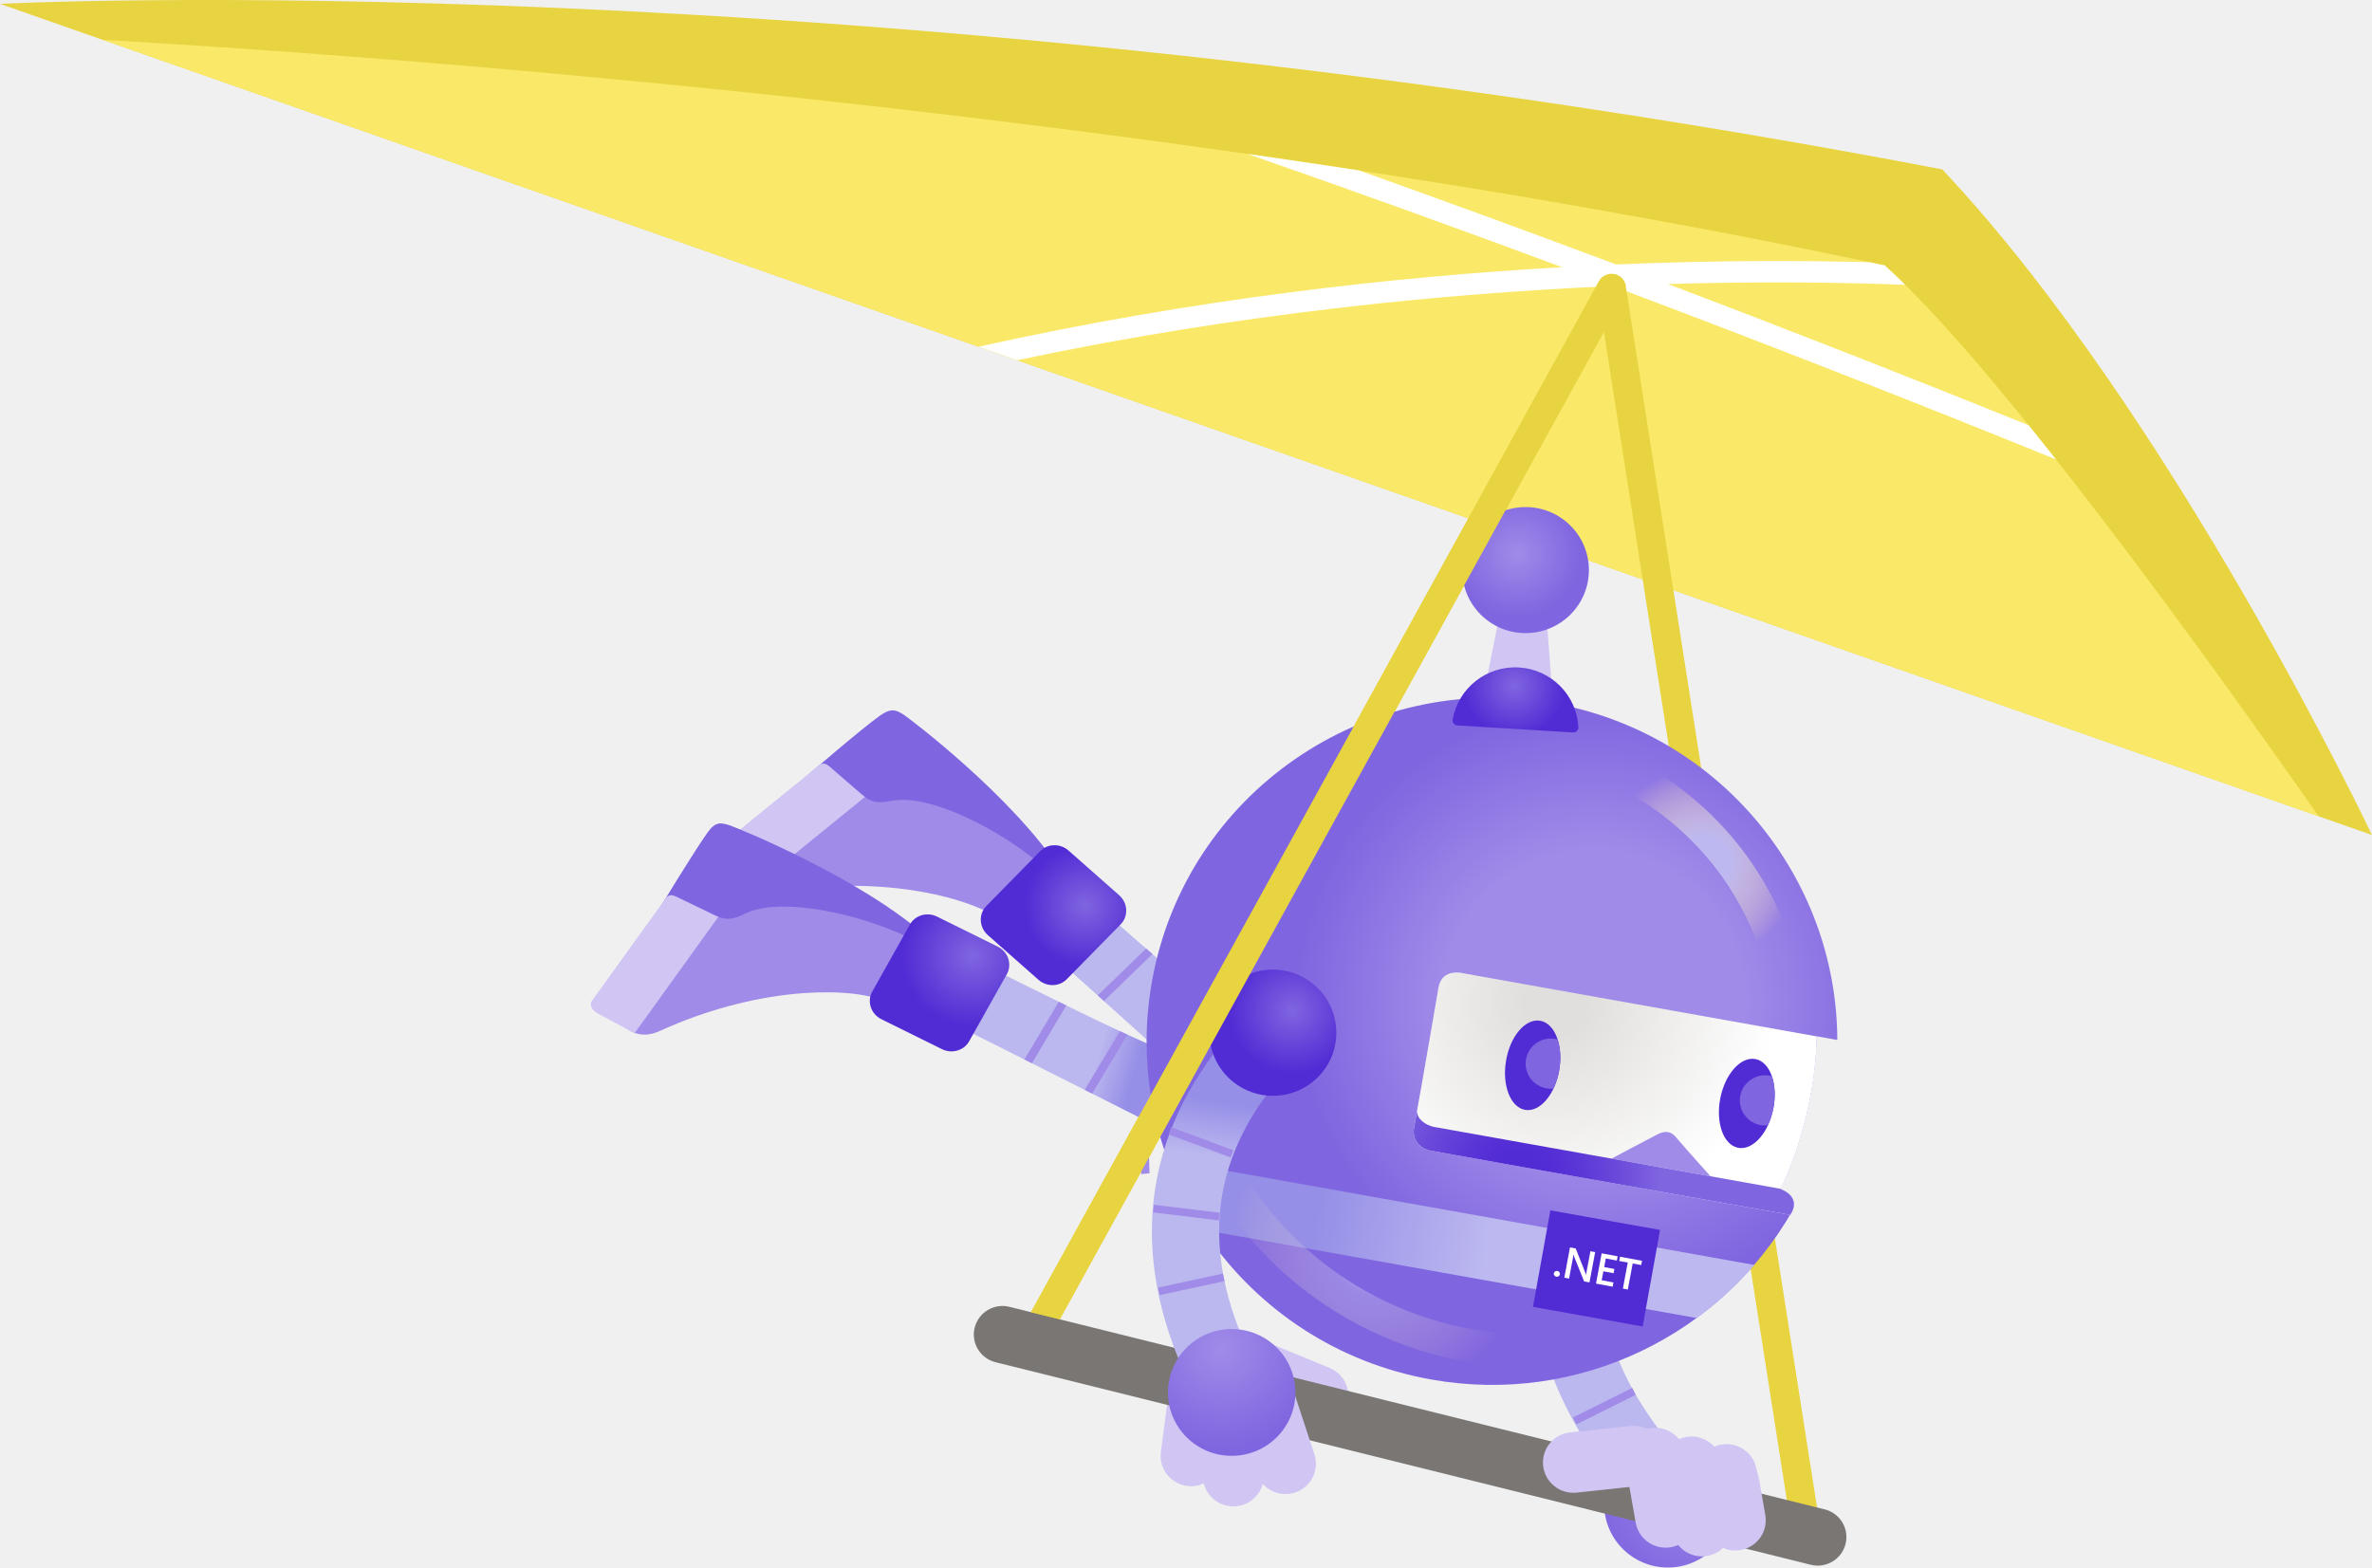
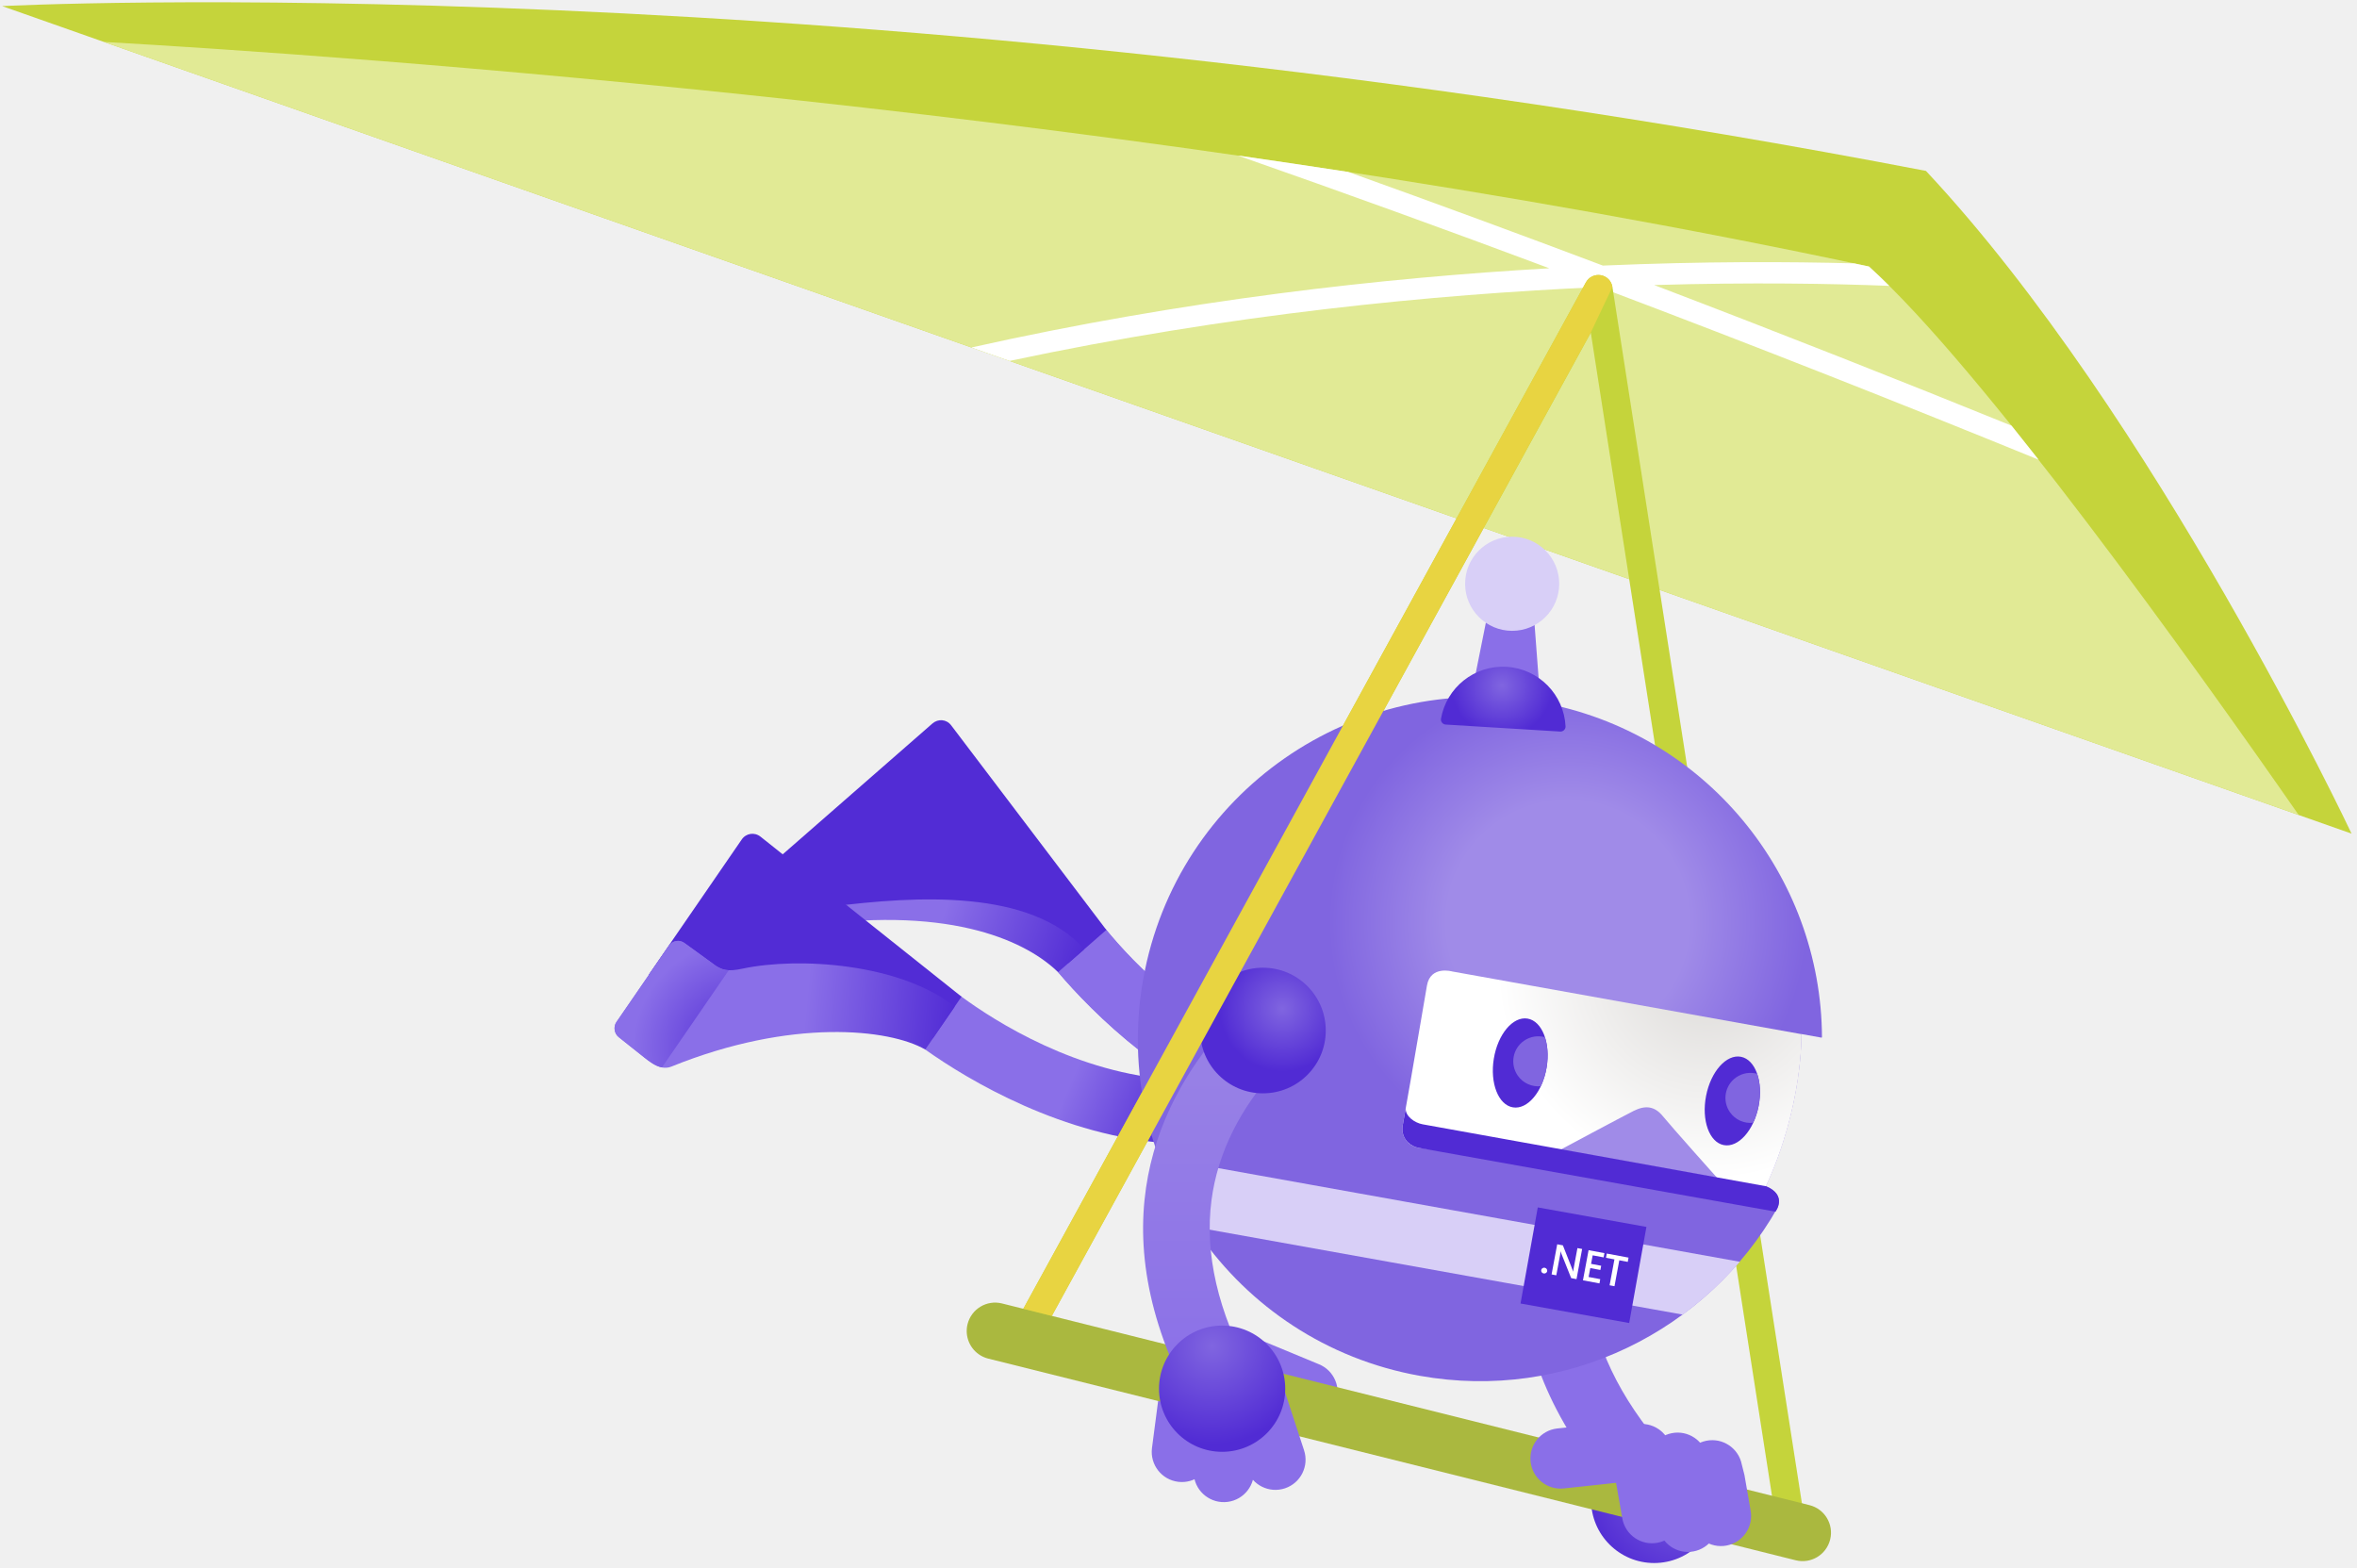
- <svg xmlns="http://www.w3.org/2000/svg" width="354" height="234" viewBox="0 0 354 234" fill="none">
-   <path d="M0 0.576C0 0.576 126.412 -5.999 289.865 25.284C324.236 61.806 353.995 124.643 353.995 124.643L0 0.576Z" fill="#E8D441" />
-   <path d="M15.33 5.947L346.027 121.846C330.31 99.371 298.496 55.084 281.281 39.618C171.243 16.214 51.655 8.01 15.33 5.947Z" fill="#FAE969" />
-   <path d="M302.763 63.48C286.284 56.828 268.181 49.699 248.919 42.396C263.601 41.966 275.726 42.181 284.343 42.52C283.276 41.467 282.251 40.493 281.276 39.614C280.536 39.459 279.796 39.303 279.051 39.147C269.298 38.882 256.377 38.832 241.185 39.477C228.789 34.824 215.955 30.12 202.805 25.434C197.227 24.583 191.687 23.764 186.187 22.977C202.294 28.587 218.015 34.261 233.125 39.884C208.148 41.298 177.975 44.643 146.041 51.758L151.793 53.771C184.858 46.77 215.79 43.787 240.666 42.698C264.677 51.717 287.024 60.529 306.833 68.578C305.467 66.848 304.106 65.146 302.763 63.48Z" fill="white" />
-   <path d="M153.011 201.663C152.037 201.077 151.692 199.824 152.243 198.817L238.633 41.993C239.074 41.193 239.976 40.763 240.881 40.918C241.787 41.078 242.486 41.788 242.629 42.689L271.712 228.453C271.896 229.615 271.096 230.704 269.928 230.887C268.76 231.07 267.665 230.274 267.482 229.112L239.369 49.534L156 200.867C155.43 201.901 154.129 202.276 153.094 201.713C153.067 201.695 153.039 201.681 153.011 201.663Z" fill="#E8D441" />
-   <path d="M242.992 223.594L250.542 217.032C243.636 209.162 239.778 201.096 239.07 193.052C238.449 185.973 240.252 178.725 244.422 171.505L235.732 166.536C227.979 179.961 222.944 200.752 242.992 223.594Z" fill="url(#paint0_linear)" />
-   <path d="M229.372 183.592L229.212 184.729L239.002 186.096L239.162 184.959L229.372 183.592Z" fill="#A08BE8" />
-   <path d="M248.919 233.994C254.171 233.994 258.428 229.758 258.428 224.532C258.428 219.306 254.171 215.069 248.919 215.069C243.667 215.069 239.41 219.306 239.41 224.532C239.41 229.758 243.667 233.994 248.919 233.994Z" fill="url(#paint1_radial)" />
-   <path d="M239.205 194.523L229.364 195.467L229.475 196.61L239.315 195.667L239.205 194.523Z" fill="#A08BE8" />
-   <path d="M243.596 207.186L234.756 211.591L235.273 212.618L244.113 208.213L243.596 207.186Z" fill="#A08BE8" />
-   <path d="M170.057 165.068L171.289 164.926L171.551 175.148L170.3 175.262L170.057 165.068Z" fill="#A08BE8" />
-   <path d="M158.382 130.046C151.081 118.831 135.792 107.301 134.881 106.697C133.617 105.855 132.863 105.736 131.313 106.839C128.412 108.907 120.751 115.541 120.751 115.541L152.198 135.665L158.382 130.046Z" fill="#8065E0" />
-   <path d="M149.255 137.197C143.921 133.642 131.042 130.696 116.296 133.121C114.571 133.404 113.242 133.162 112.024 132.087L110.231 130.233C109.656 129.726 109.592 128.865 110.088 128.316L122.531 114.507C122.88 114.118 123.496 114.095 123.901 114.452L128.393 118.419C129.791 119.655 130.757 120.021 133.024 119.554C138.702 118.392 149.365 123.901 155.619 129.295C161.877 134.685 149.255 137.197 149.255 137.197Z" fill="#A08BE8" />
-   <path d="M112.521 132.43C112.148 132.251 111.868 131.903 111.518 131.597L107.932 128.225C107.357 127.717 106.98 126.793 107.477 126.239L122.177 114.297C122.526 113.908 123.142 113.885 123.547 114.242L128.393 118.41C128.633 118.621 128.858 118.804 129.083 118.968L112.521 132.43Z" fill="#D0C5F3" />
-   <path d="M157.003 142.514L163.666 135.12C172.664 143.063 178.274 147.996 184.803 153.098C186.583 154.489 178.016 161.251 175.078 158.68C170.241 154.457 164.397 149.044 157.003 142.514Z" fill="url(#paint2_linear)" />
-   <path d="M171.059 141.59L171.993 142.409L164.755 149.423L163.827 148.586L171.059 141.59Z" fill="#A08BE8" />
-   <path d="M159.297 146.079L167.335 137.893C168.438 136.667 168.296 134.754 167.013 133.624L159.477 126.971C158.194 125.841 156.263 125.919 155.154 127.145L147.117 135.331C146.013 136.557 146.156 138.47 147.439 139.6L154.975 146.253C156.258 147.383 158.194 147.305 159.297 146.079Z" fill="url(#paint3_radial)" />
-   <path d="M138.399 139.929C128.407 131.007 110.024 123.581 108.985 123.233C107.541 122.753 106.778 122.62 105.578 124.299C103.642 127.008 98.363 135.683 98.363 135.683L133.907 146.962L138.399 139.929Z" fill="#8065E0" />
-   <path d="M131.47 149.204C125.386 147.159 112.185 147.667 98.588 153.848C96.997 154.571 95.65 154.681 94.197 153.958L91.981 152.636C91.291 152.297 91.001 151.483 91.337 150.824L99.715 134.26C99.949 133.793 100.538 133.61 101.025 133.848L106.405 136.507C108.083 137.335 109.109 137.436 111.173 136.397C116.351 133.798 128.085 136.337 135.539 139.92C142.992 143.494 131.47 149.204 131.47 149.204Z" fill="#A08BE8" />
-   <path d="M94.758 154.164C94.353 154.091 93.99 153.825 93.572 153.619L89.226 151.295C88.537 150.956 87.934 150.16 88.265 149.497L99.319 134.15C99.554 133.684 100.142 133.501 100.63 133.738L106.4 136.502C106.685 136.644 106.957 136.763 107.21 136.859L94.758 154.164Z" fill="#D0C5F3" />
-   <path d="M141.553 152.48L146.041 143.613C156.814 148.939 165.749 153.487 173.395 156.717C175.478 157.596 177.984 170.727 174.471 169.007C168.687 166.179 150.405 156.854 141.553 152.48Z" fill="url(#paint4_linear)" />
-   <path d="M144.703 155.322L150.313 145.328C151.058 143.86 150.419 142.052 148.883 141.293L139.857 136.832C138.321 136.072 136.477 136.649 135.732 138.122L130.122 148.115C129.378 149.584 130.017 151.391 131.552 152.151L140.579 156.612C142.11 157.371 143.958 156.79 144.703 155.322Z" fill="url(#paint5_radial)" />
-   <path d="M152.888 158.149L154.005 158.717L159.132 150.092C158.764 149.913 158.387 149.726 158.015 149.542L152.888 158.149Z" fill="#A08BE8" />
-   <path d="M167.146 153.926L168.263 154.47L163.003 163.255L161.886 162.693L167.146 153.926Z" fill="#A08BE8" />
-   <path d="M265.744 177.499C271.404 165.296 271.087 154.686 271.087 154.686L274.112 155.225L274.2 155.18C274.103 130.911 256.63 109.415 231.768 104.972C203.757 99.966 176.973 118.506 171.942 146.385C166.912 174.264 185.543 200.913 213.555 205.918C235.658 209.867 256.994 199.156 267.486 180.766C267.836 179.97 268.089 178.469 265.744 177.499Z" fill="url(#paint6_radial)" />
-   <path d="M267.197 181.315C267.197 181.315 269.086 178.876 265.762 177.504C271.353 165.447 271.114 154.96 271.105 154.704L218.484 145.305C218.484 145.305 215.229 144.377 214.686 147.392C214.144 150.403 212.732 158.941 211.031 168.357C210.681 170.293 212.107 171.51 213.362 171.734L267.399 181.388C267.27 181.343 267.197 181.315 267.197 181.315Z" fill="url(#paint7_radial)" />
-   <path d="M240.509 172.951C240.509 172.951 246.285 169.872 247.406 169.309C248.528 168.751 249.397 168.861 250.161 169.803C250.924 170.741 255.278 175.591 255.278 175.591L240.509 172.951Z" fill="#A08BE8" />
-   <path d="M267.197 181.315C267.197 181.315 269.086 178.877 265.762 177.504C265.767 177.49 265.771 177.476 265.78 177.467L214.033 168.225C212.828 168.01 211.408 167.017 211.486 165.832C211.339 166.664 211.187 167.506 211.035 168.357C210.718 170.114 211.863 171.276 213.012 171.647C213.127 171.684 213.242 171.716 213.366 171.739L216.902 172.37L267.403 181.393C267.27 181.343 267.197 181.315 267.197 181.315Z" fill="url(#paint8_radial)" />
-   <path d="M261.822 188.829L174.361 173.203C175.726 176.873 177.506 180.364 179.653 183.612L253.228 196.753C256.373 194.452 259.261 191.798 261.822 188.829Z" fill="url(#paint9_linear)" />
-   <path d="M221.685 102.313L231.626 102.917L230.849 92.677L223.712 92.242L221.685 102.313Z" fill="#D0C5F3" />
-   <path d="M227.676 94.507C232.897 94.507 237.13 90.296 237.13 85.1C237.13 79.904 232.897 75.693 227.676 75.693C222.455 75.693 218.222 79.904 218.222 85.1C218.222 90.296 222.455 94.507 227.676 94.507Z" fill="url(#paint10_radial)" />
-   <path d="M217.505 108.289C217.059 108.262 216.723 107.854 216.797 107.415C217.611 102.753 221.832 99.344 226.692 99.637C231.552 99.93 235.327 103.823 235.562 108.554C235.585 109.003 235.203 109.364 234.752 109.337L217.505 108.289Z" fill="url(#paint11_radial)" />
-   <path d="M232.715 159.676C233.321 156 232.031 152.729 229.833 152.37C227.636 152.011 225.363 154.7 224.756 158.376C224.15 162.051 225.44 165.322 227.638 165.681C229.835 166.04 232.108 163.351 232.715 159.676Z" fill="#512BD4" />
-   <path d="M264.655 165.485C265.371 161.829 264.18 158.522 261.994 158.098C259.808 157.673 257.456 160.293 256.739 163.949C256.023 167.605 257.214 170.913 259.4 171.337C261.586 171.761 263.939 169.141 264.655 165.485Z" fill="#512BD4" />
-   <path d="M229.304 155.697C230.26 155.033 231.414 154.878 232.458 155.161C232.872 156.429 232.991 158.007 232.715 159.677C232.545 160.716 232.237 161.672 231.837 162.51C230.522 162.642 229.175 162.08 228.366 160.922C227.17 159.215 227.593 156.877 229.304 155.697Z" fill="#8065E0" />
-   <path d="M261.274 161.183C262.231 160.519 263.39 160.359 264.433 160.647C264.893 161.974 264.999 163.681 264.649 165.47C264.47 166.385 264.19 167.236 263.831 167.991C262.507 168.133 261.146 167.57 260.332 166.404C259.141 164.706 259.564 162.368 261.274 161.183Z" fill="#8065E0" />
-   <path d="M228.781 195.087L245.151 198.011L247.75 183.604L231.38 180.679L228.781 195.087Z" fill="#512BD4" />
-   <path d="M232.265 190.581C232.141 190.558 232.044 190.499 231.971 190.398C231.902 190.297 231.874 190.192 231.897 190.073C231.92 189.954 231.98 189.863 232.086 189.794C232.187 189.725 232.302 189.702 232.426 189.725C232.55 189.748 232.651 189.812 232.72 189.908C232.794 190.009 232.817 190.119 232.798 190.238C232.775 190.352 232.716 190.444 232.61 190.512C232.504 190.586 232.389 190.604 232.265 190.581Z" fill="white" />
-   <path d="M237.217 191.432L236.412 191.281L234.918 187.566C234.881 187.47 234.854 187.378 234.835 187.277L234.817 187.273C234.817 187.374 234.785 187.579 234.725 187.9L234.169 190.86L233.46 190.727L234.307 186.207L235.162 186.367L236.596 189.991C236.656 190.142 236.698 190.242 236.711 190.297L236.725 190.302C236.725 190.178 236.753 189.973 236.808 189.689L237.355 186.779L238.063 186.911L237.217 191.432Z" fill="white" />
-   <path d="M240.675 192.073L238.188 191.611L239.034 187.09L241.42 187.534L241.3 188.17L239.65 187.863L239.411 189.144L240.933 189.428L240.813 190.059L239.291 189.776L239.038 191.112L240.79 191.437L240.675 192.073Z" fill="white" />
-   <path d="M244.937 188.847L243.663 188.609L242.937 192.494L242.201 192.356L242.928 188.472L241.659 188.234L241.778 187.598L245.057 188.206L244.937 188.847Z" fill="white" />
-   <path d="M262.893 142.574C259.49 132.05 252.152 123.279 242.487 118.031C241.328 117.404 240.744 116.077 241.043 114.8C241.355 113.478 242.836 112.796 244.045 113.427C255.159 119.211 263.615 129.145 267.482 141.11C267.891 142.368 267.192 143.722 265.928 144.125C264.659 144.528 263.302 143.837 262.893 142.574Z" fill="url(#paint12_radial)" />
-   <path d="M186.274 208.975L194.974 212.562C197.296 213.5 199.949 212.388 200.892 210.078C201.834 207.767 200.717 205.127 198.395 204.189L189.475 200.51L186.274 208.975Z" fill="#D0C5F3" />
-   <path d="M178.439 211.61L179.561 220.913C179.878 223.388 182.15 225.14 184.642 224.829C187.129 224.514 188.89 222.253 188.578 219.773L187.428 210.233L178.439 211.61Z" fill="#D0C5F3" />
-   <path d="M174.466 207.488L173.248 216.776C172.94 219.256 174.71 221.512 177.197 221.819C179.69 222.125 181.957 220.364 182.265 217.888L183.515 208.362L174.466 207.488Z" fill="#D0C5F3" />
-   <path d="M231.331 200.981C231.042 199.929 230.067 199.16 228.917 199.174C209.812 199.407 192.017 188.54 183.58 171.496C182.977 170.275 181.492 169.776 180.269 170.375C179.041 170.975 178.54 172.452 179.143 173.67C188.417 192.411 207.977 204.353 228.977 204.097C230.343 204.079 231.437 202.967 231.419 201.608C231.419 201.388 231.386 201.183 231.331 200.981Z" fill="url(#paint13_radial)" />
-   <path d="M147.398 202.857C145.834 201.915 144.997 200.039 145.462 198.181C146.037 195.898 148.359 194.507 150.653 195.079L272.315 225.314C274.609 225.882 276.007 228.197 275.432 230.48C274.857 232.763 272.535 234.154 270.241 233.582L148.579 203.347C148.152 203.242 147.756 203.072 147.398 202.857Z" fill="#797673" />
-   <path d="M184.61 211.038L187.539 219.942C188.334 222.308 190.909 223.585 193.291 222.793C195.668 222.001 196.951 219.439 196.156 217.069L193.153 207.941L184.61 211.038Z" fill="#D0C5F3" />
-   <path d="M179.423 210.251L188.215 205.47C183.18 196.3 181.161 187.593 182.219 179.59C183.148 172.549 186.481 165.854 192.119 159.7L184.711 152.979C174.236 164.418 164.81 183.64 179.423 210.251Z" fill="url(#paint14_linear)" />
-   <path d="M174.804 168.262L174.4 169.338L183.663 172.777L184.066 171.701L174.804 168.262Z" fill="#A08BE8" />
-   <path d="M183.819 217.321C189.071 217.321 193.328 213.084 193.328 207.858C193.328 202.632 189.071 198.396 183.819 198.396C178.567 198.396 174.31 202.632 174.31 207.858C174.31 213.084 178.567 217.321 183.819 217.321Z" fill="url(#paint15_radial)" />
-   <path d="M172.22 179.843L172.08 180.983L181.893 182.176L182.033 181.036L172.22 179.843Z" fill="#A08BE8" />
-   <path d="M182.508 190.117L172.846 192.204L173.091 193.326L182.753 191.24L182.508 190.117Z" fill="#A08BE8" />
-   <path d="M189.971 163.576C195.197 163.576 199.434 159.36 199.434 154.159C199.434 148.959 195.197 144.743 189.971 144.743C184.745 144.743 180.508 148.959 180.508 154.159C180.508 159.36 184.745 163.576 189.971 163.576Z" fill="url(#paint16_radial)" />
-   <path d="M248.298 216.785C247.981 214.31 245.705 212.557 243.217 212.873L234.292 213.825C231.8 214.113 230.012 216.355 230.301 218.835C230.591 221.315 232.844 223.095 235.336 222.807L240.73 222.235L244.362 221.837C246.855 221.526 248.616 219.265 248.298 216.785Z" fill="#D0C5F3" />
-   <path d="M246.156 213.225C243.696 213.706 242.086 216.081 242.569 218.529L244.119 227.327C244.574 229.784 246.937 231.409 249.406 230.956C251.876 230.503 253.508 228.151 253.053 225.694L252.124 220.377L251.485 216.794C251.007 214.342 248.62 212.745 246.156 213.225Z" fill="#D0C5F3" />
-   <path d="M251.577 214.525C249.117 215.005 247.508 217.38 247.99 219.828L249.54 228.627C249.995 231.084 252.359 232.708 254.828 232.255C257.297 231.802 258.929 229.45 258.474 226.993L257.545 221.676L256.906 218.094C256.423 215.646 254.037 214.044 251.577 214.525Z" fill="#D0C5F3" />
-   <path d="M256.791 215.66C254.331 216.14 252.722 218.515 253.205 220.963L254.515 227.748C254.97 230.205 257.334 231.83 259.803 231.377C262.272 230.924 263.905 228.572 263.449 226.115L262.521 220.798L262.121 219.229C261.642 216.781 259.256 215.179 256.791 215.66Z" fill="#D0C5F3" />
-   <path d="M158.162 196.946L239.36 49.529L242.625 42.689C242.482 41.788 241.783 41.078 240.877 40.918C239.976 40.763 239.07 41.193 238.629 41.993L153.867 195.875L158.162 196.946Z" fill="#E8D441" />
+ <svg xmlns="http://www.w3.org/2000/svg" width="367" height="244" viewBox="0 0 367 244" fill="none">
+   <path d="M164.709 151.313C170.145 157.727 182.234 169.84 198.152 174.952L201.188 165.497C186.748 160.859 176.389 149.816 172.203 144.708C171.861 144.29 167.689 147.25 164.709 151.313Z" fill="url(#paint0_linear)" />
+   <path d="M164.709 151.313C170.145 157.727 182.234 169.84 198.152 174.952L201.188 165.497C186.748 160.859 176.389 149.816 172.203 144.708C171.861 144.29 167.689 147.25 164.709 151.313Z" fill="url(#paint1_linear)" />
+   <path d="M172.265 144.784L166.349 149.958C164.025 148.618 154.907 138.858 125.436 142.218L119.359 135.209L145.17 112.657C146.073 111.869 147.375 111.968 148.102 112.928L172.265 144.784Z" fill="#522CD5" />
+   <path d="M126.187 144.1C124.467 144.337 123.583 143.677 122.59 142.365L118.988 137.713C118.442 136.996 118.551 135.922 119.231 135.328L119.359 135.214C120.129 134.539 121.255 134.658 121.873 135.475L124.918 139.158C126.068 140.674 126.99 141.458 129.285 141.168C142.847 139.452 160.447 138.421 168.843 147.777L164.747 151.36C160.129 146.846 148.772 141.001 126.187 144.1Z" fill="url(#paint2_linear)" />
+   <path d="M127.551 141.134C126.425 140.906 125.722 140.213 124.919 139.158L121.873 135.475C121.255 134.658 120.129 134.544 119.359 135.214L119.226 135.328C118.546 135.922 118.437 136.996 118.984 137.713L122.585 142.365C123.156 143.116 123.693 143.643 124.363 143.919L127.551 141.134Z" fill="url(#paint3_radial)" />
+   <path d="M144.006 163.368C150.858 168.238 165.56 176.996 182.253 178.018L182.861 168.105C167.722 167.179 154.959 159.034 149.641 155.119C149.204 154.796 145.892 158.697 144.006 163.368Z" fill="url(#paint4_linear)" />
+   <path d="M149.713 155.176L145.261 161.653L100.998 151.778L115.491 130.705C116.17 129.716 117.487 129.521 118.428 130.272L149.713 155.176Z" fill="#522CD5" />
+   <path d="M104.59 166.043C102.984 166.694 101.583 165.649 100.295 164.622L96.346 161.481C95.638 160.921 95.481 159.852 95.995 159.11L104.153 147.245C104.733 146.404 105.85 146.238 106.653 146.875L110.877 149.944C112.364 151.127 113.343 151.294 115.605 150.814C124.32 148.961 140.152 149.968 148.653 156.734L144.068 163.406C138.465 160.17 123.203 158.516 104.59 166.043Z" fill="url(#paint5_linear)" />
+   <path d="M100.29 164.627C101.16 165.316 102.077 166.005 103.075 166.186L113.476 151.061C112.516 151.023 111.789 150.681 110.867 149.944L106.643 146.875C105.84 146.238 104.723 146.404 104.144 147.245L95.985 159.11C95.472 159.852 95.633 160.921 96.341 161.481L100.29 164.627Z" fill="url(#paint6_radial)" />
+   <path d="M0.333 0.949C0.333 0.949 130.967 -5.879 299.882 26.608C335.401 64.537 366.154 129.792 366.154 129.792L0.333 0.949Z" fill="#C5D43B" />
+   <path d="M16.175 6.527L357.919 126.889C341.678 103.548 308.801 57.556 291.01 41.495C177.297 17.19 53.714 8.671 16.175 6.527Z" fill="#E1EA95" />
+   <path d="M313.21 66.276C296.18 59.367 277.472 51.964 257.567 44.38C272.74 43.933 285.27 44.156 294.175 44.508C293.072 43.415 292.013 42.403 291.005 41.491C290.24 41.329 289.475 41.168 288.706 41.006C278.627 40.73 265.275 40.678 249.575 41.348C236.764 36.516 223.502 31.631 209.912 26.765C204.148 25.881 198.423 25.031 192.74 24.213C209.385 30.039 225.631 35.931 241.245 41.771C215.434 43.239 184.253 46.713 151.252 54.102L157.197 56.193C191.366 48.922 223.331 45.824 249.038 44.693C273.852 54.059 296.945 63.211 317.415 71.569C316.004 69.773 314.598 68.005 313.21 66.276Z" fill="white" />
+   <path d="M158.456 209.778C157.449 209.17 157.092 207.868 157.662 206.822L246.938 43.962C247.394 43.13 248.325 42.683 249.262 42.845C250.198 43.011 250.92 43.748 251.067 44.684L281.122 237.599C281.312 238.806 280.485 239.937 279.278 240.127C278.071 240.317 276.94 239.49 276.75 238.284L247.698 51.792L161.545 208.951C160.955 210.025 159.611 210.415 158.542 209.83C158.513 209.811 158.484 209.797 158.456 209.778Z" fill="#C5D43B" />
+   <path d="M251.443 232.553L259.245 225.739C252.108 217.566 248.121 209.189 247.389 200.835C246.748 193.484 248.611 185.957 252.92 178.459L243.94 173.299C235.928 187.24 230.725 208.832 251.443 232.553Z" fill="#8A6FE8" />
+   <path d="M237.368 191.011L237.202 192.192L247.319 193.612L247.485 192.431L237.368 191.011Z" fill="#A08BE8" />
+   <path d="M257.568 243.354C262.995 243.354 267.394 238.954 267.394 233.527C267.394 228.1 262.995 223.701 257.568 223.701C252.14 223.701 247.741 228.1 247.741 233.527C247.741 238.954 252.14 243.354 257.568 243.354Z" fill="url(#paint7_radial)" />
+   <path d="M247.529 202.364L237.359 203.343L237.474 204.53L247.643 203.551L247.529 202.364Z" fill="#A08BE8" />
+   <path d="M274.954 184.684C280.804 172.011 280.476 160.992 280.476 160.992L283.602 161.553L283.693 161.505C283.593 136.302 265.536 113.978 239.844 109.364C210.896 104.166 183.217 123.42 178.019 152.372C172.82 181.325 192.074 208.999 221.022 214.197C243.864 218.298 265.912 207.174 276.755 188.077C277.116 187.25 277.378 185.691 274.954 184.684Z" fill="url(#paint8_radial)" />
+   <path d="M274.973 184.689C280.751 172.168 280.504 161.277 280.495 161.011L226.116 151.251C226.116 151.251 222.752 150.286 222.191 153.418C221.63 156.544 220.171 165.411 218.413 175.19C218.052 177.2 219.525 178.464 220.822 178.697C220.822 178.697 274.626 185.444 274.973 184.689Z" fill="url(#paint9_radial)" />
+   <path d="M242.956 179.015C242.956 179.015 252.507 173.898 254.36 172.966C256.213 172.035 257.653 172.225 258.917 173.784C260.181 175.342 267.38 183.401 267.38 183.401L242.956 179.015Z" fill="#A08BE8" />
+   <path d="M276.456 188.647C276.456 188.647 278.409 186.114 274.973 184.689C274.978 184.675 221.516 175.048 221.516 175.048C220.271 174.824 218.803 173.793 218.884 172.562C218.732 173.427 218.575 174.302 218.418 175.185C218.09 177.01 219.273 178.217 220.461 178.602C220.58 178.64 220.699 178.673 220.827 178.697L224.481 179.353L276.456 188.647Z" fill="#512BD4" />
+   <path d="M270.901 196.449L180.518 180.222C181.93 184.033 183.768 187.659 185.988 191.032L262.02 204.679C265.27 202.289 268.254 199.533 270.901 196.449Z" fill="#D8CFF7" />
+   <path d="M229.423 106.604L239.696 107.231L238.893 96.596L231.519 96.145L229.423 106.604Z" fill="#8A6FE8" />
+   <path d="M235.453 98.217C239.5 98.217 242.78 94.936 242.78 90.89C242.78 86.843 239.5 83.562 235.453 83.562C231.406 83.562 228.126 86.843 228.126 90.89C228.126 94.936 231.406 98.217 235.453 98.217Z" fill="#D8CFF7" />
+   <path d="M225.104 112.809C224.643 112.781 224.296 112.358 224.372 111.902C225.213 107.06 229.575 103.52 234.598 103.824C239.62 104.128 243.522 108.172 243.764 113.085C243.788 113.551 243.393 113.926 242.928 113.898L225.104 112.809Z" fill="url(#paint10_radial)" />
+   <path d="M240.822 166.174C241.449 162.357 240.116 158.961 237.844 158.588C235.573 158.215 233.224 161.007 232.598 164.824C231.971 168.641 233.304 172.038 235.575 172.411C237.846 172.784 240.195 169.992 240.822 166.174Z" fill="#512BD4" />
+   <path d="M273.829 172.208C274.57 168.411 273.338 164.976 271.08 164.535C268.821 164.095 266.389 166.816 265.649 170.612C264.908 174.409 266.139 177.844 268.398 178.284C270.657 178.725 273.089 176.004 273.829 172.208Z" fill="#512BD4" />
+   <path d="M237.297 162.042C238.285 161.353 239.478 161.191 240.556 161.486C240.984 162.802 241.108 164.442 240.822 166.176C240.647 167.255 240.328 168.248 239.915 169.117C238.556 169.255 237.164 168.671 236.327 167.469C235.092 165.696 235.529 163.268 237.297 162.042Z" fill="#8065E0" />
+   <path d="M270.335 167.739C271.324 167.05 272.521 166.884 273.6 167.184C274.075 168.562 274.184 170.334 273.823 172.192C273.638 173.142 273.348 174.026 272.977 174.81C271.609 174.957 270.202 174.373 269.361 173.161C268.131 171.398 268.568 168.97 270.335 167.739Z" fill="#8065E0" />
+   <path d="M236.756 202.948L253.674 205.985L256.36 191.023L239.442 187.986L236.756 202.948Z" fill="#512BD4" />
+   <path d="M240.357 198.269C240.229 198.245 240.129 198.184 240.053 198.079C239.981 197.975 239.953 197.865 239.977 197.742C240 197.618 240.062 197.523 240.172 197.452C240.276 197.381 240.395 197.357 240.523 197.381C240.651 197.404 240.756 197.471 240.827 197.571C240.903 197.675 240.927 197.789 240.908 197.913C240.884 198.032 240.823 198.127 240.713 198.198C240.604 198.274 240.485 198.293 240.357 198.269Z" fill="white" />
+   <path d="M245.474 199.153L244.643 198.996L243.099 195.138C243.061 195.038 243.032 194.943 243.013 194.838L242.994 194.834C242.994 194.938 242.961 195.152 242.899 195.485L242.324 198.559L241.592 198.421L242.467 193.727L243.35 193.893L244.833 197.656C244.895 197.813 244.937 197.918 244.952 197.975L244.966 197.979C244.966 197.851 244.995 197.637 245.052 197.343L245.617 194.321L246.349 194.458L245.474 199.153Z" fill="white" />
+   <path d="M249.048 199.818L246.477 199.338L247.351 194.644L249.818 195.105L249.694 195.765L247.988 195.447L247.741 196.777L249.314 197.072L249.19 197.728L247.617 197.433L247.356 198.82L249.167 199.158L249.048 199.818Z" fill="white" />
+   <path d="M253.453 196.468L252.136 196.221L251.386 200.255L250.625 200.113L251.376 196.079L250.065 195.832L250.188 195.171L253.576 195.803L253.453 196.468Z" fill="white" />
+   <path d="M192.83 217.371L201.82 221.097C204.22 222.071 206.961 220.916 207.936 218.516C208.91 216.117 207.755 213.375 205.355 212.401L196.137 208.581L192.83 217.371Z" fill="#8A6FE8" />
+   <path d="M184.733 220.108L185.892 229.769C186.22 232.339 188.568 234.159 191.143 233.836C193.714 233.508 195.534 231.161 195.211 228.585L194.023 218.678L184.733 220.108Z" fill="#8A6FE8" />
+   <path d="M180.628 215.827L179.368 225.473C179.05 228.048 180.879 230.391 183.45 230.709C186.026 231.028 188.368 229.198 188.687 226.628L189.979 216.734L180.628 215.827Z" fill="#8A6FE8" />
+   <path d="M152.654 211.018C151.039 210.039 150.174 208.091 150.654 206.162C151.248 203.791 153.647 202.346 156.018 202.94L281.744 234.34C284.115 234.929 285.56 237.333 284.966 239.704C284.372 242.075 281.972 243.52 279.601 242.926L153.875 211.527C153.433 211.417 153.025 211.241 152.654 211.018Z" fill="#AAB83F" />
+   <path d="M191.11 219.514L194.137 228.761C194.959 231.218 197.62 232.543 200.081 231.721C202.538 230.899 203.864 228.238 203.041 225.777L199.939 216.297L191.11 219.514Z" fill="#8A6FE8" />
+   <path d="M185.75 218.697L194.835 213.731C189.632 204.209 187.546 195.166 188.639 186.856C189.599 179.543 193.044 172.591 198.869 166.2L191.214 159.219C180.39 171.099 170.649 191.061 185.75 218.697Z" fill="url(#paint11_linear)" />
+   <path d="M190.293 226.038C195.72 226.038 200.119 221.639 200.119 216.212C200.119 210.785 195.72 206.385 190.293 206.385C184.866 206.385 180.466 210.785 180.466 216.212C180.466 221.639 184.866 226.038 190.293 226.038Z" fill="url(#paint12_radial)" />
+   <path d="M196.65 170.225C202.051 170.225 206.429 165.846 206.429 160.446C206.429 155.045 202.051 150.667 196.65 150.667C191.25 150.667 186.871 155.045 186.871 160.446C186.871 165.846 191.25 170.225 196.65 170.225Z" fill="url(#paint13_radial)" />
+   <path d="M256.926 225.482C256.598 222.912 254.246 221.092 251.675 221.42L242.452 222.408C239.877 222.707 238.028 225.036 238.328 227.611C238.627 230.187 240.955 232.035 243.531 231.736L249.105 231.142L252.858 230.728C255.434 230.405 257.254 228.058 256.926 225.482Z" fill="#8A6FE8" />
+   <path d="M254.712 221.786C252.17 222.285 250.506 224.751 251.005 227.293L252.607 236.43C253.077 238.982 255.52 240.669 258.071 240.199C260.623 239.728 262.31 237.286 261.839 234.734L260.88 229.213L260.219 225.492C259.725 222.945 257.259 221.287 254.712 221.786Z" fill="#8A6FE8" />
+   <path d="M260.314 223.135C257.772 223.634 256.109 226.1 256.608 228.642L258.209 237.78C258.679 240.332 261.122 242.018 263.674 241.548C266.225 241.078 267.912 238.635 267.442 236.084L266.482 230.562L265.821 226.841C265.322 224.299 262.856 222.636 260.314 223.135Z" fill="#8A6FE8" />
+   <path d="M265.702 224.314C263.16 224.812 261.497 227.279 261.996 229.821L263.35 236.868C263.821 239.419 266.263 241.106 268.815 240.636C271.367 240.165 273.053 237.723 272.583 235.171L271.623 229.65L271.21 228.02C270.716 225.478 268.249 223.815 265.702 224.314Z" fill="#8A6FE8" />
+   <path d="M163.778 204.879L247.689 51.788L251.062 44.684C250.915 43.748 250.193 43.011 249.257 42.845C248.325 42.683 247.389 43.13 246.933 43.962L159.34 203.767L163.778 204.879Z" fill="#E8D441" />
  <defs>
-     <linearGradient id="paint0_linear" x1="229.428" y1="169.363" x2="251.878" y2="219.642" gradientUnits="userSpaceOnUse">
-       <stop offset="0.224" stop-color="#958FE7" />
-       <stop offset="0.426" stop-color="#BBB7EF" />
+     <linearGradient id="paint0_linear" x1="199.928" y1="172.605" x2="167.33" y2="147.843" gradientUnits="userSpaceOnUse">
+       <stop stop-color="#522CD5" />
+       <stop offset="0.44" stop-color="#8A6FE8" />
    </linearGradient>
-     <radialGradient id="paint1_radial" cx="0" cy="0" r="1" gradientUnits="userSpaceOnUse" gradientTransform="translate(253.859 221.811) rotate(-114.271) scale(15.9675 16.0197)">
-       <stop stop-color="#A08BE8" />
-       <stop offset="1" stop-color="#8065E0" />
+     <linearGradient id="paint1_linear" x1="199.928" y1="172.605" x2="167.33" y2="147.843" gradientUnits="userSpaceOnUse">
+       <stop stop-color="#522CD5" />
+       <stop offset="0.44" stop-color="#8A6FE8" />
+     </linearGradient>
+     <linearGradient id="paint2_linear" x1="166.964" y1="153.003" x2="118.873" y2="135.701" gradientUnits="userSpaceOnUse">
+       <stop stop-color="#522CD5" />
+       <stop offset="0.44" stop-color="#8A6FE8" />
+     </linearGradient>
+     <radialGradient id="paint3_radial" cx="0" cy="0" r="1" gradientUnits="userSpaceOnUse" gradientTransform="translate(129.04 141.225) rotate(138.815) scale(8.77197)">
+       <stop offset="0.034" stop-color="#522CD5" />
+       <stop offset="1" stop-color="#8A6FE8" />
    </radialGradient>
-     <linearGradient id="paint2_linear" x1="184.032" y1="155.869" x2="158.582" y2="140.182" gradientUnits="userSpaceOnUse">
-       <stop offset="0.237" stop-color="#958FE7" />
-       <stop offset="0.396" stop-color="#BBB7EF" />
+     <linearGradient id="paint4_linear" x1="183.393" y1="175.288" x2="145.691" y2="159.344" gradientUnits="userSpaceOnUse">
+       <stop stop-color="#522CD5" />
+       <stop offset="0.44" stop-color="#8A6FE8" />
    </linearGradient>
-     <radialGradient id="paint3_radial" cx="0" cy="0" r="1" gradientUnits="userSpaceOnUse" gradientTransform="translate(161.947 135.21) rotate(-144.276) scale(9.06077 9.04671)">
+     <linearGradient id="paint5_linear" x1="148.121" y1="162.195" x2="95.963" y2="157.179" gradientUnits="userSpaceOnUse">
+       <stop stop-color="#522CD5" />
+       <stop offset="0.44" stop-color="#8A6FE8" />
+     </linearGradient>
+     <radialGradient id="paint6_radial" cx="0" cy="0" r="1" gradientUnits="userSpaceOnUse" gradientTransform="translate(115.36 163.197) rotate(124.521) scale(16.8615)">
+       <stop offset="0.034" stop-color="#522CD5" />
+       <stop offset="0.996" stop-color="#8A6FE8" />
+     </radialGradient>
+     <radialGradient id="paint7_radial" cx="0" cy="0" r="1" gradientUnits="userSpaceOnUse" gradientTransform="translate(262.627 230.656) rotate(-114.166) scale(16.5685)">
      <stop stop-color="#8065E0" />
      <stop offset="1" stop-color="#512BD4" />
    </radialGradient>
-     <linearGradient id="paint4_linear" x1="178.202" y1="161.619" x2="142.24" y2="151.007" gradientUnits="userSpaceOnUse">
-       <stop offset="0.237" stop-color="#958FE7" />
-       <stop offset="0.396" stop-color="#BBB7EF" />
-     </linearGradient>
-     <radialGradient id="paint5_radial" cx="0" cy="0" r="1" gradientUnits="userSpaceOnUse" gradientTransform="translate(145.108 142.694) rotate(168.518) scale(10.6393 10.5913)">
-       <stop stop-color="#8065E0" />
-       <stop offset="1" stop-color="#512BD4" />
-     </radialGradient>
-     <radialGradient id="paint6_radial" cx="0" cy="0" r="1" gradientUnits="userSpaceOnUse" gradientTransform="translate(237.815 149.564) rotate(10.1284) scale(64.9468 64.6482)">
+     <radialGradient id="paint8_radial" cx="0" cy="0" r="1" gradientUnits="userSpaceOnUse" gradientTransform="translate(244.144 143.587) rotate(10.1772) scale(54.462)">
      <stop offset="0.347" stop-color="#A08BE8" />
      <stop offset="0.684" stop-color="#8065E0" />
      <stop offset="0.76" stop-color="#8065E0" />
    </radialGradient>
-     <radialGradient id="paint7_radial" cx="0" cy="0" r="1" gradientUnits="userSpaceOnUse" gradientTransform="translate(232.059 149.824) rotate(168.518) scale(49.8755 49.6505)">
+     <radialGradient id="paint9_radial" cx="0" cy="0" r="1" gradientUnits="userSpaceOnUse" gradientTransform="translate(265.95 150.941) rotate(168.463) scale(49.9443)">
      <stop offset="0.093" stop-color="#E1DFDD" />
      <stop offset="0.657" stop-color="white" />
    </radialGradient>
-     <radialGradient id="paint8_radial" cx="0" cy="0" r="1" gradientUnits="userSpaceOnUse" gradientTransform="translate(226.847 175.516) rotate(168.518) scale(21.114 21.0187)">
-       <stop offset="0.157" stop-color="#512BD4" />
-       <stop offset="0.364" stop-color="#5833D6" />
-       <stop offset="0.687" stop-color="#6A49DA" />
-       <stop offset="0.997" stop-color="#8065E0" />
-     </radialGradient>
-     <linearGradient id="paint9_linear" x1="152.203" y1="174.363" x2="239.742" y2="189.57" gradientUnits="userSpaceOnUse">
-       <stop offset="0.504" stop-color="#958FE7" />
-       <stop offset="0.804" stop-color="#BDB9F0" />
-     </linearGradient>
-     <radialGradient id="paint10_radial" cx="0" cy="0" r="1" gradientUnits="userSpaceOnUse" gradientTransform="translate(226.418 82.6639) rotate(168.518) scale(9.45583 9.41317)">
-       <stop stop-color="#A08BE8" />
-       <stop offset="1" stop-color="#8065E0" />
-     </radialGradient>
-     <radialGradient id="paint11_radial" cx="0" cy="0" r="1" gradientUnits="userSpaceOnUse" gradientTransform="translate(225.971 102.421) rotate(168.518) scale(7.64831 7.61384)">
+     <radialGradient id="paint10_radial" cx="0" cy="0" r="1" gradientUnits="userSpaceOnUse" gradientTransform="translate(233.865 106.739) rotate(168.463) scale(7.90539)">
      <stop stop-color="#8065E0" />
      <stop offset="1" stop-color="#512BD4" />
    </radialGradient>
-     <radialGradient id="paint12_radial" cx="0" cy="0" r="1" gradientUnits="userSpaceOnUse" gradientTransform="translate(254.356 128.753) rotate(-76.7111) scale(14.422 14.4856)">
-       <stop offset="0.263" stop-color="#BDB9F0" />
-       <stop offset="0.434" stop-color="#CEC3E2" stop-opacity="0.767" />
-       <stop offset="0.797" stop-color="#EDD6C9" stop-opacity="0.275" />
-       <stop offset="1" stop-color="#F9DDBF" stop-opacity="0" />
+     <linearGradient id="paint11_linear" x1="188.431" y1="159.219" x2="188.431" y2="218.695" gradientUnits="userSpaceOnUse">
+       <stop offset="0.141" stop-color="#9780E6" />
+       <stop offset="1" stop-color="#8A6FE8" />
+     </linearGradient>
+     <radialGradient id="paint12_radial" cx="0" cy="0" r="1" gradientUnits="userSpaceOnUse" gradientTransform="translate(188.724 209.569) rotate(168.463) scale(15.3393)">
+       <stop stop-color="#8065E0" />
+       <stop offset="1" stop-color="#512BD4" />
    </radialGradient>
-     <radialGradient id="paint13_radial" cx="0" cy="0" r="1" gradientUnits="userSpaceOnUse" gradientTransform="translate(205.34 187.008) rotate(74.5128) scale(22.1094 22.2028)">
-       <stop stop-color="#BDB9F0" />
-       <stop offset="0.297" stop-color="#C3BCEB" stop-opacity="0.4" />
-       <stop offset="0.413" stop-color="#CEC3E2" stop-opacity="0.334" />
-       <stop offset="0.79" stop-color="#EDD6C9" stop-opacity="0.119" />
-       <stop offset="1" stop-color="#F9DDBF" stop-opacity="0" />
-     </radialGradient>
-     <linearGradient id="paint14_linear" x1="186.031" y1="153.172" x2="177.619" y2="209.983" gradientUnits="userSpaceOnUse">
-       <stop offset="0.203" stop-color="#958FE7" />
-       <stop offset="0.347" stop-color="#BBB7EF" />
-     </linearGradient>
-     <radialGradient id="paint15_radial" cx="0" cy="0" r="1" gradientUnits="userSpaceOnUse" gradientTransform="translate(182.29 201.44) rotate(168.518) scale(14.8405 14.7735)">
-       <stop stop-color="#A08BE8" />
-       <stop offset="1" stop-color="#8065E0" />
-     </radialGradient>
-     <radialGradient id="paint16_radial" cx="0" cy="0" r="1" gradientUnits="userSpaceOnUse" gradientTransform="translate(192.894 150.856) rotate(168.518) scale(9.46138 9.4187)">
+     <radialGradient id="paint13_radial" cx="0" cy="0" r="1" gradientUnits="userSpaceOnUse" gradientTransform="translate(199.682 157.038) rotate(168.463) scale(9.77939)">
      <stop stop-color="#8065E0" />
      <stop offset="1" stop-color="#512BD4" />
    </radialGradient>
  </defs>
</svg>
